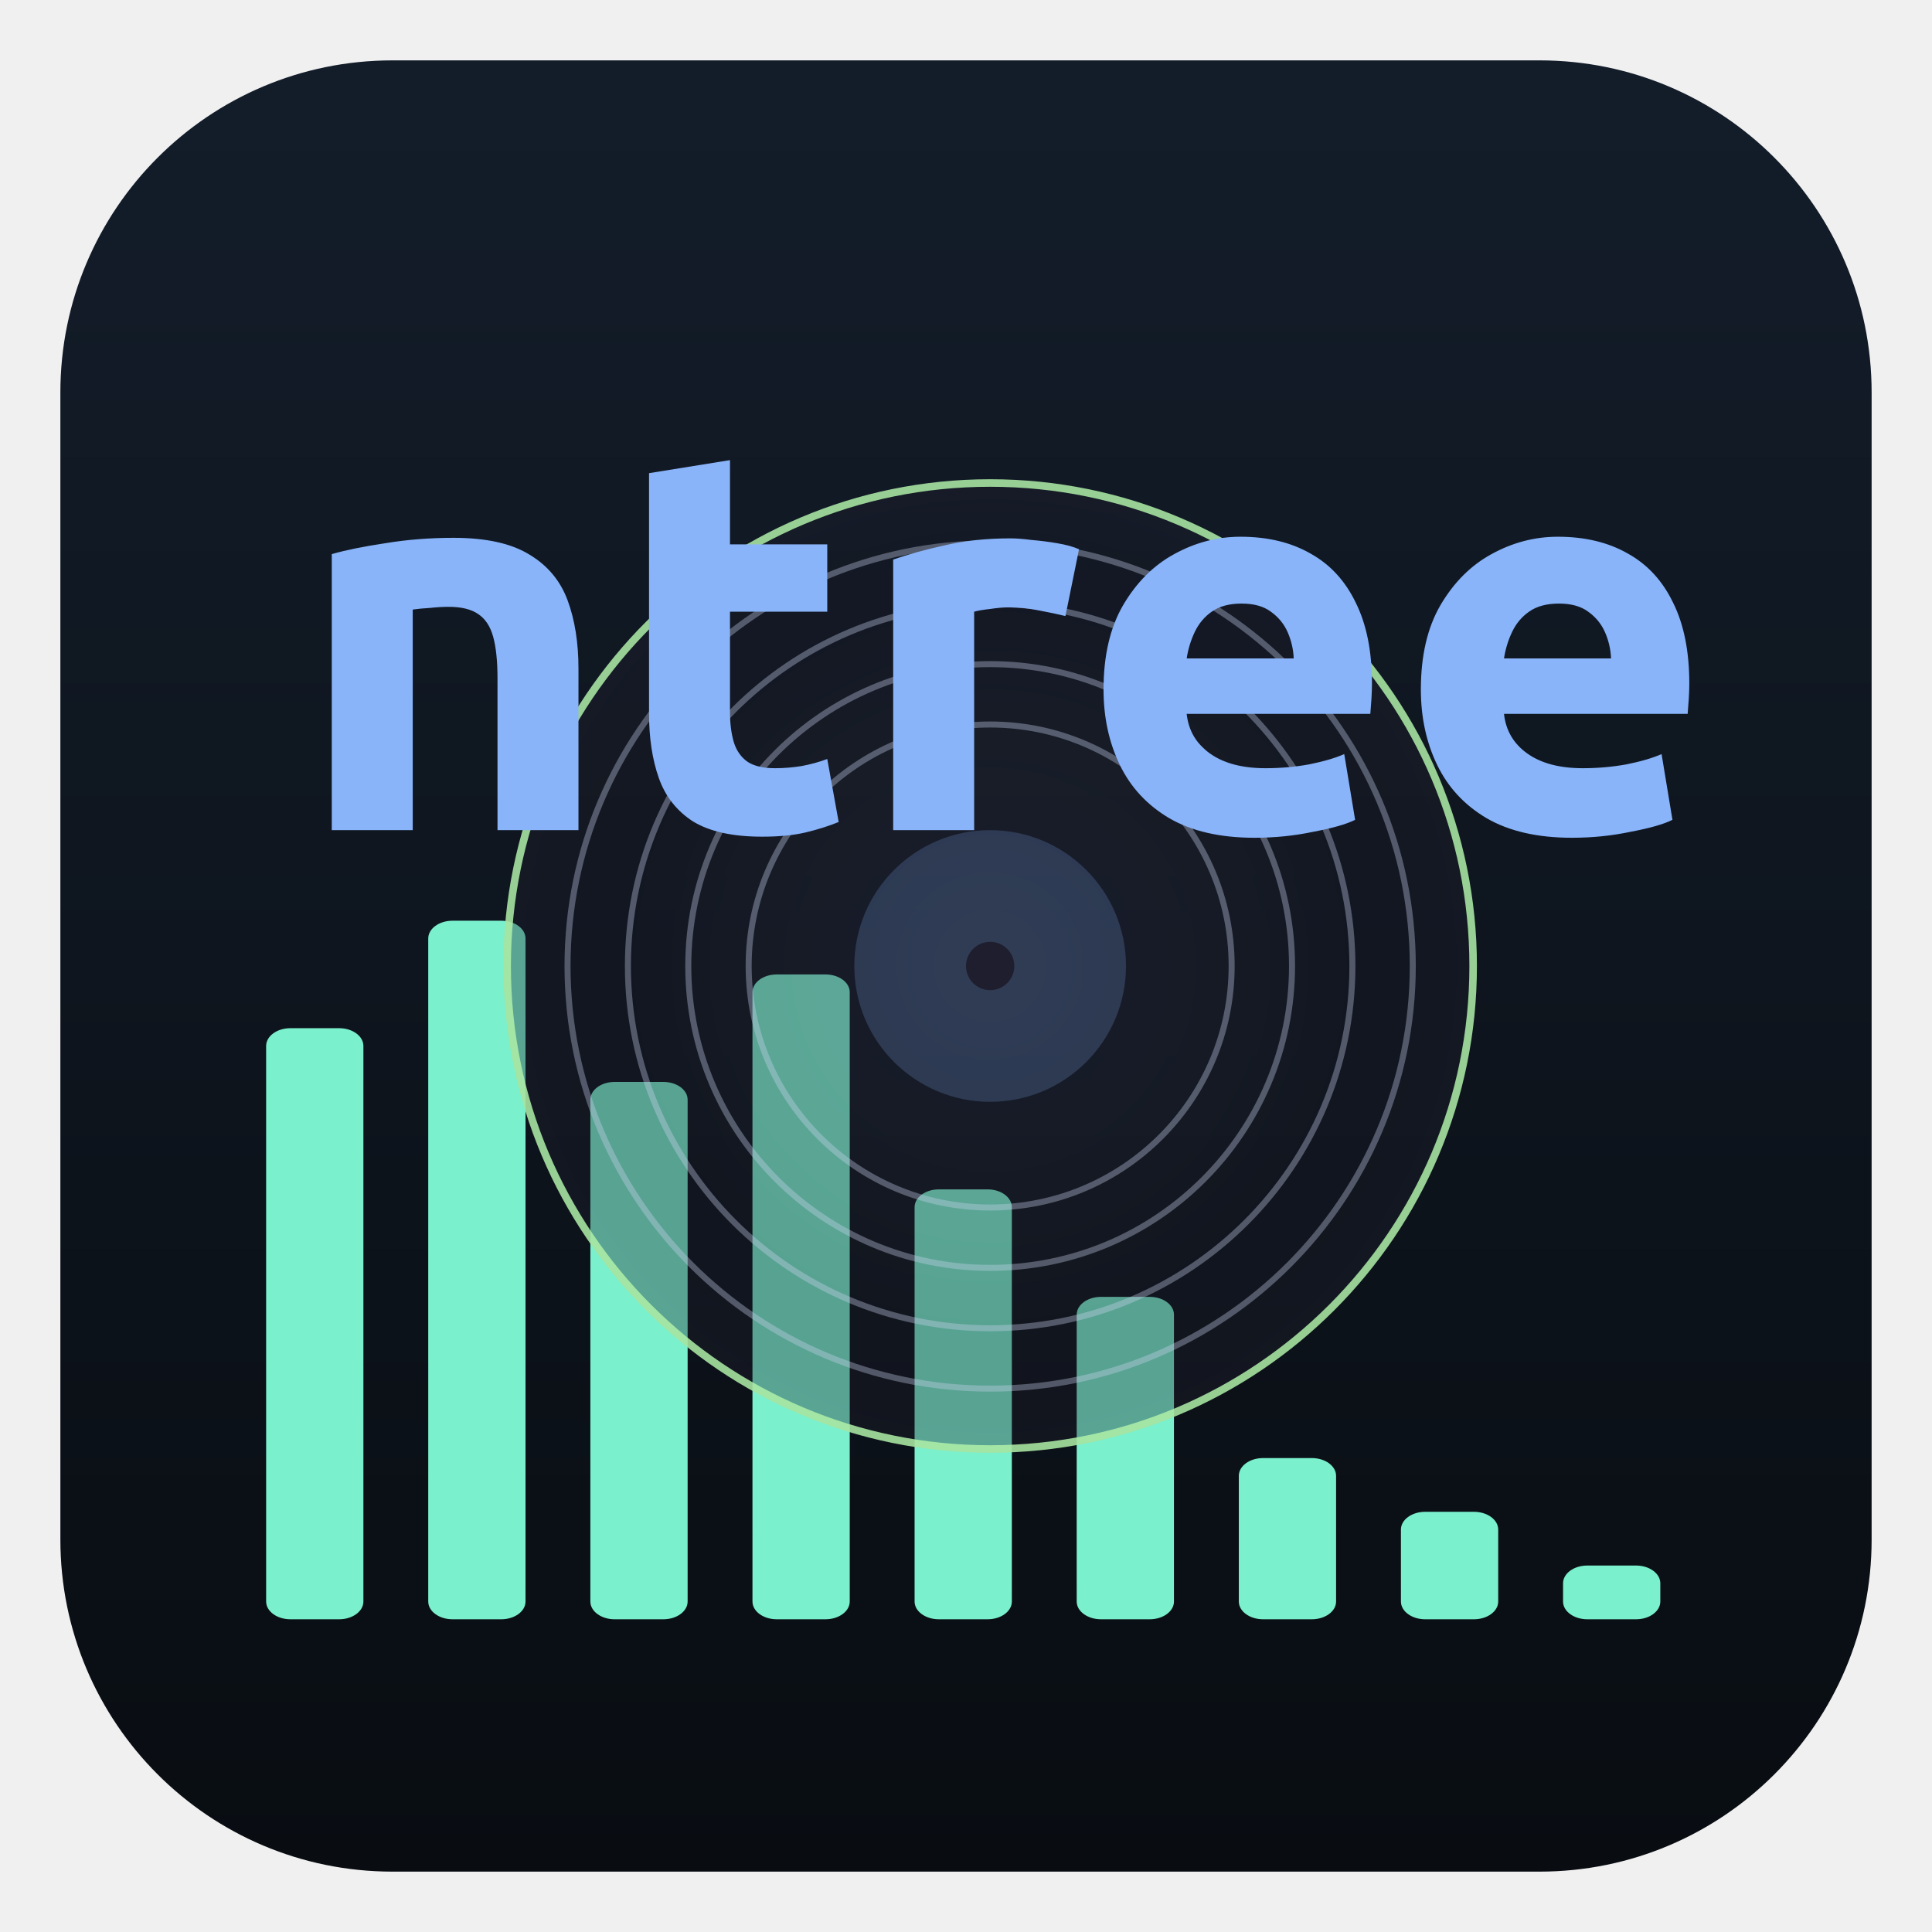
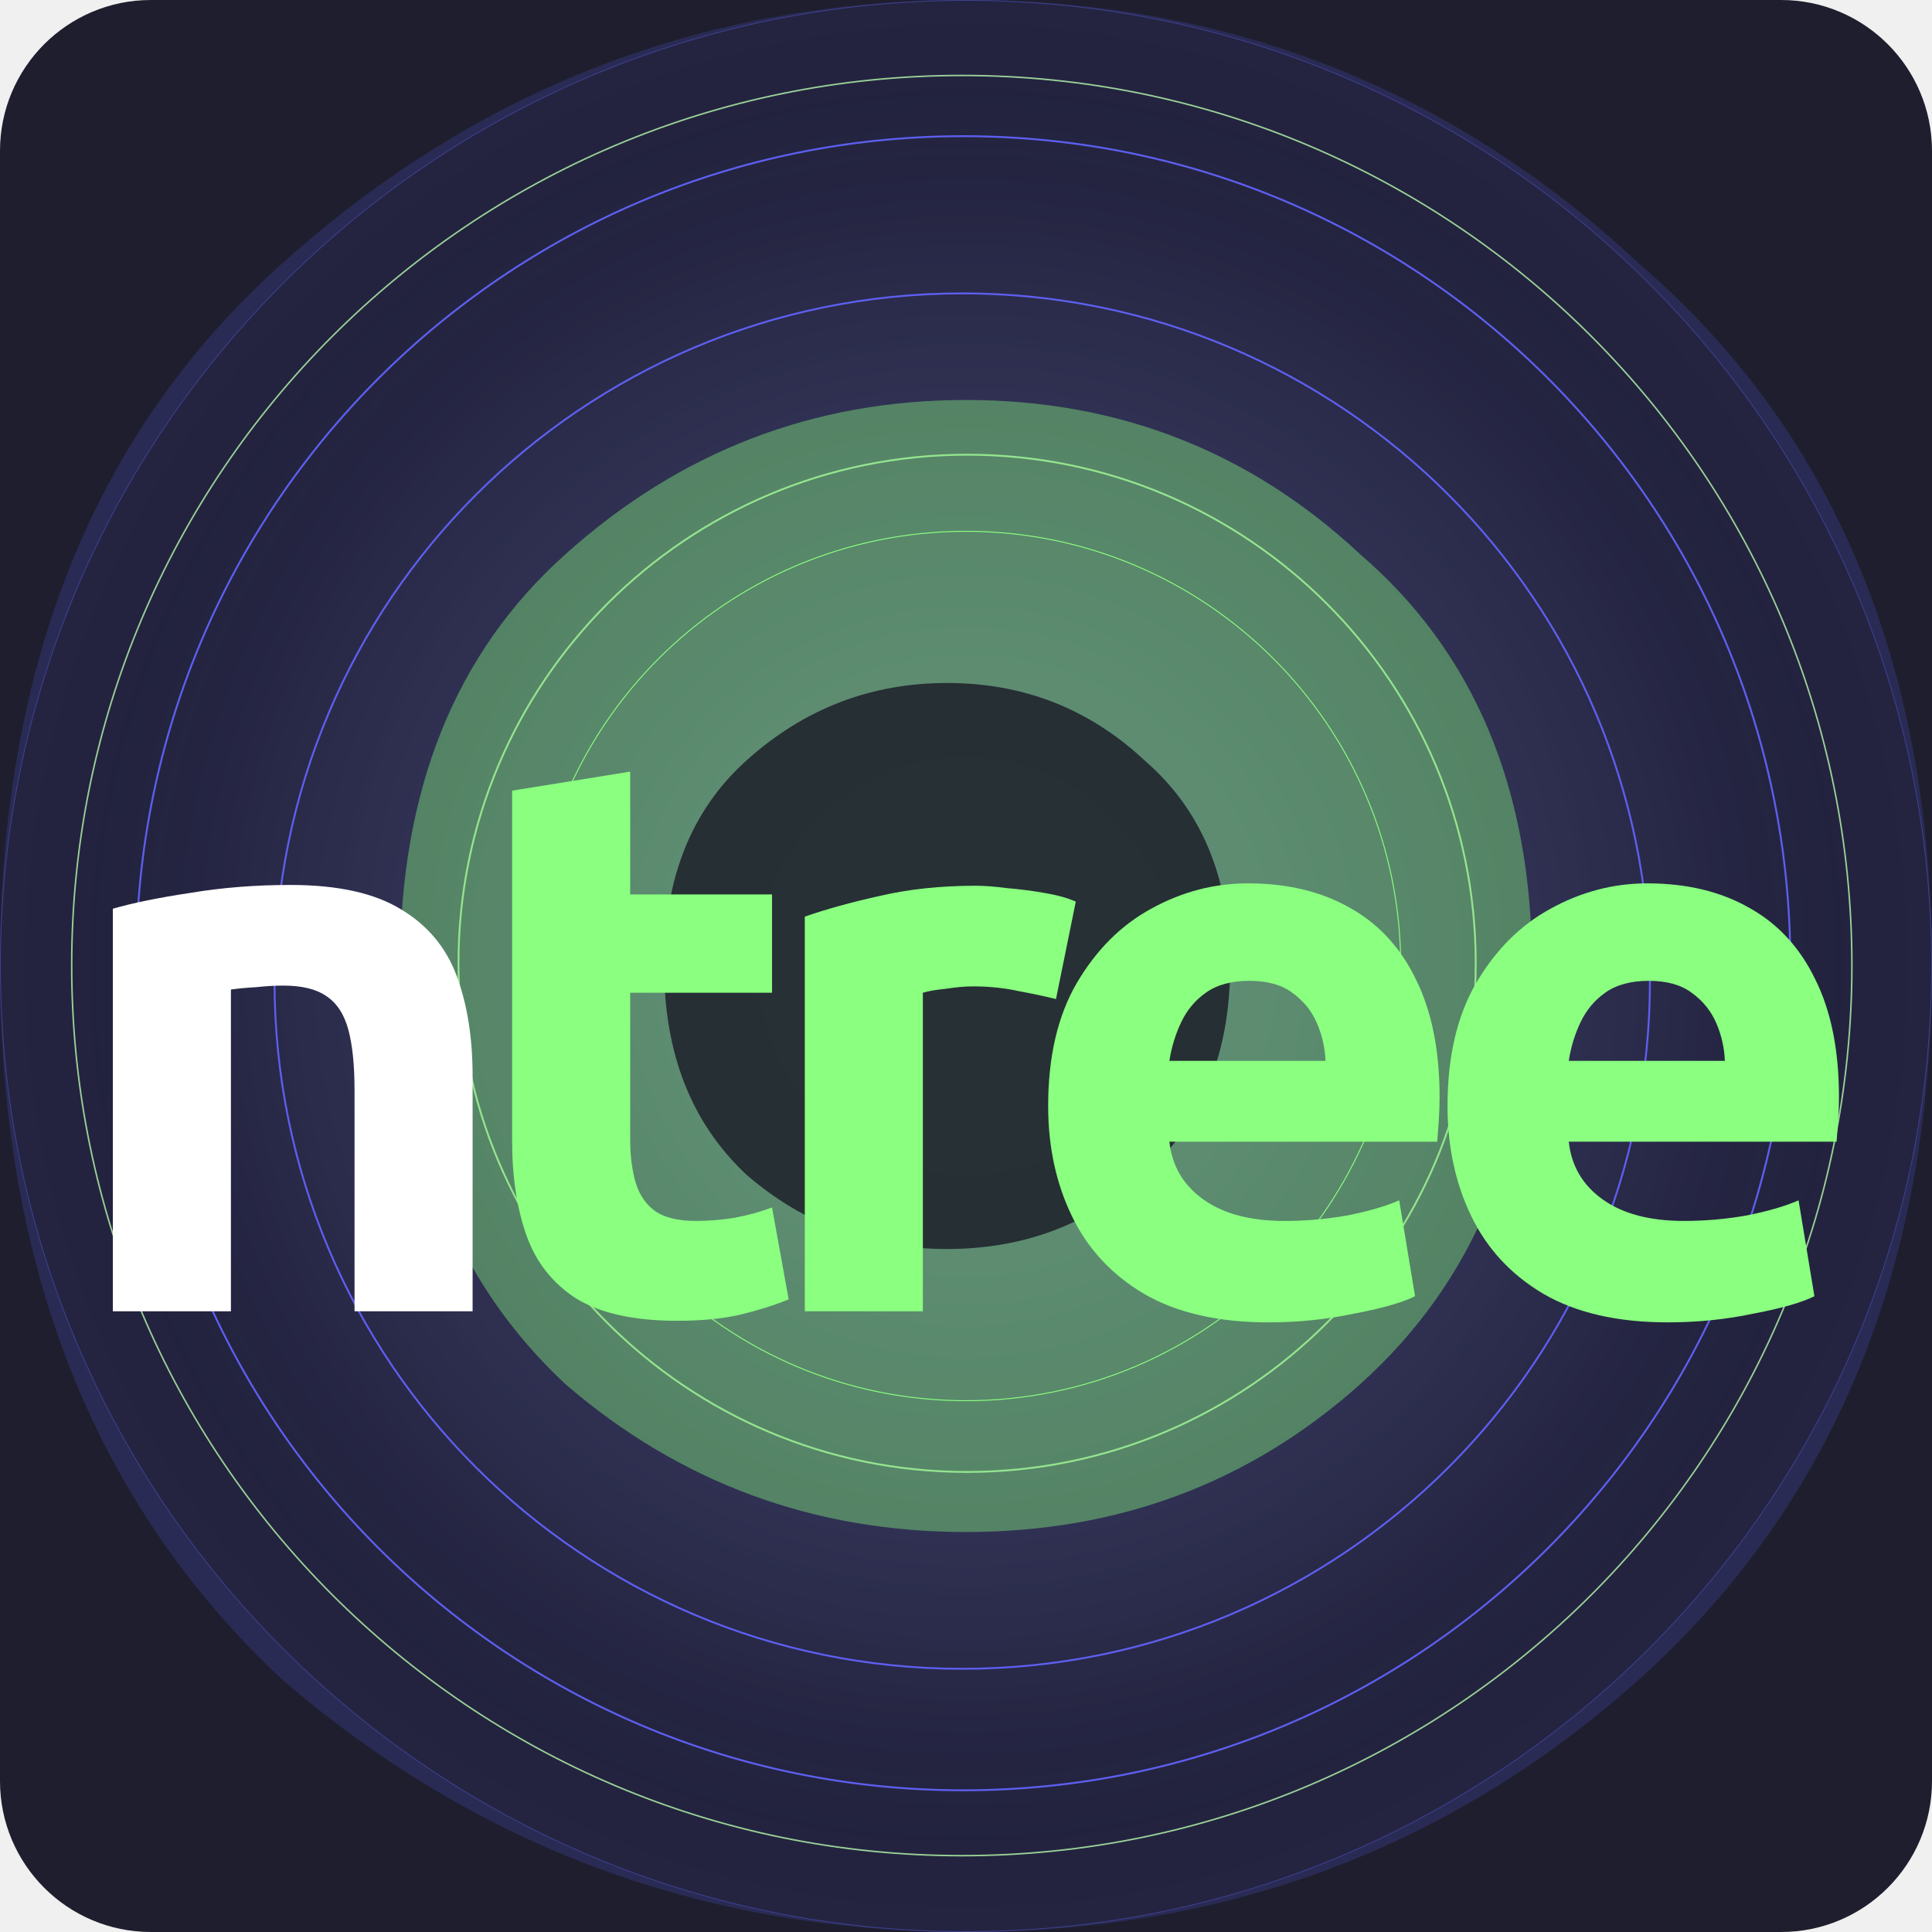
- <svg xmlns="http://www.w3.org/2000/svg" width="128" height="128" viewBox="0 0 128 128" fill="none">
-   <g id="ntree 2">
-     <path id="rect2" d="M102 4H26C13.85 4 4 13.85 4 26V102C4 114.15 13.85 124 26 124H102C114.15 124 124 114.15 124 102V26C124 13.85 114.15 4 102 4Z" fill="url(#paint0_linear_3311_2)" />
-     <g id="g9">
-       <path id="rect4" d="M22.472 68.12H19.236C18.35 68.12 17.632 68.647 17.632 69.296V106.105C17.632 106.754 18.35 107.281 19.236 107.281H22.472C23.358 107.281 24.076 106.754 24.076 106.105V69.296C24.076 68.647 23.358 68.12 22.472 68.12Z" fill="#7AF0CD" />
-       <path id="rect5" d="M33.212 61H29.977C29.091 61 28.372 61.527 28.372 62.176V106.105C28.372 106.754 29.091 107.281 29.977 107.281H33.212C34.098 107.281 34.817 106.754 34.817 106.105V62.176C34.817 61.527 34.098 61 33.212 61Z" fill="#7AF0CD" />
-       <path id="rect6" d="M43.953 71.68H40.717C39.831 71.68 39.113 72.207 39.113 72.856V106.105C39.113 106.754 39.831 107.281 40.717 107.281H43.953C44.839 107.281 45.557 106.754 45.557 106.105V72.856C45.557 72.207 44.839 71.68 43.953 71.68Z" fill="#7AF0CD" />
-       <path id="rect7" d="M54.693 64.56H51.458C50.572 64.56 49.853 65.087 49.853 65.736V106.105C49.853 106.754 50.572 107.281 51.458 107.281H54.693C55.579 107.281 56.297 106.754 56.297 106.105V65.736C56.297 65.087 55.579 64.56 54.693 64.56Z" fill="#7AF0CD" />
-       <path id="rect8" d="M65.434 78.8H62.198C61.312 78.8 60.594 79.327 60.594 79.977V106.105C60.594 106.754 61.312 107.281 62.198 107.281H65.434C66.32 107.281 67.038 106.754 67.038 106.105V79.977C67.038 79.327 66.32 78.8 65.434 78.8Z" fill="#7AF0CD" />
-       <path id="rect9" d="M76.174 85.921H72.939C72.052 85.921 71.334 86.447 71.334 87.097V106.105C71.334 106.754 72.052 107.281 72.939 107.281H76.174C77.06 107.281 77.778 106.754 77.778 106.105V87.097C77.778 86.447 77.06 85.921 76.174 85.921Z" fill="#7AF0CD" />
-     </g>
-     <g id="g12">
-       <path id="rect10" d="M86.915 96.601H83.679C82.793 96.601 82.075 97.127 82.075 97.777V106.105C82.075 106.754 82.793 107.281 83.679 107.281H86.915C87.801 107.281 88.519 106.754 88.519 106.105V97.777C88.519 97.127 87.801 96.601 86.915 96.601Z" fill="#7AF0CD" />
-       <path id="rect11" d="M97.655 100.161H94.419C93.534 100.161 92.815 100.687 92.815 101.337V106.105C92.815 106.754 93.534 107.281 94.419 107.281H97.655C98.541 107.281 99.26 106.754 99.26 106.105V101.337C99.26 100.687 98.541 100.161 97.655 100.161Z" fill="#7AF0CD" />
-       <path id="rect12" d="M108.396 103.721H105.16C104.274 103.721 103.556 104.247 103.556 104.897V106.105C103.556 106.754 104.274 107.281 105.16 107.281H108.396C109.282 107.281 110 106.754 110 106.105V104.897C110 104.247 109.282 103.721 108.396 103.721Z" fill="#7AF0CD" />
-     </g>
-     <g id="svg12-3">
-       <path id="circle6" opacity="0.9" d="M65.6 96C83.273 96 97.6 81.673 97.6 64C97.6 46.327 83.273 32 65.6 32C47.927 32 33.6 46.327 33.6 64C33.6 81.673 47.927 96 65.6 96Z" fill="url(#paint1_radial_3311_2)" fill-opacity="0.4" stroke="#A6E3A1" stroke-width="0.5" />
-       <g id="g10" opacity="0.35">
-         <path id="circle7" d="M65.6 92C81.064 92 93.6 79.464 93.6 64C93.6 48.536 81.064 36 65.6 36C50.136 36 37.6 48.536 37.6 64C37.6 79.464 50.136 92 65.6 92Z" stroke="#CDD6F4" stroke-width="0.4" />
-         <path id="circle8" d="M65.6 88C78.855 88 89.6 77.255 89.6 64C89.6 50.745 78.855 40 65.6 40C52.345 40 41.6 50.745 41.6 64C41.6 77.255 52.345 88 65.6 88Z" stroke="#CDD6F4" stroke-width="0.4" />
-         <path id="circle9" d="M65.6 84C76.646 84 85.6 75.046 85.6 64C85.6 52.954 76.646 44 65.6 44C54.554 44 45.6 52.954 45.6 64C45.6 75.046 54.554 84 65.6 84Z" stroke="#CDD6F4" stroke-width="0.4" />
-         <path id="circle10" d="M65.6 80C74.437 80 81.6 72.837 81.6 64C81.6 55.163 74.437 48 65.6 48C56.763 48 49.6 55.163 49.6 64C49.6 72.837 56.763 80 65.6 80Z" stroke="#CDD6F4" stroke-width="0.4" />
-       </g>
-       <path id="circle11" d="M65.6 73C70.571 73 74.6 68.971 74.6 64C74.6 59.029 70.571 55 65.6 55C60.629 55 56.6 59.029 56.6 64C56.6 68.971 60.629 73 65.6 73Z" fill="#89B4FA" fill-opacity="0.2" />
-       <path id="circle12" d="M65.6 65.6C66.484 65.6 67.2 64.884 67.2 64C67.2 63.116 66.484 62.4 65.6 62.4C64.716 62.4 64 63.116 64 64C64 64.884 64.716 65.6 65.6 65.6Z" fill="#1E1E2E" />
-     </g>
-     <path id="ntree" d="M21.981 55V36.712C22.893 36.448 24.069 36.208 25.509 35.992C26.949 35.752 28.461 35.632 30.045 35.632C32.205 35.632 33.885 36.004 35.085 36.748C36.285 37.468 37.125 38.476 37.605 39.772C38.085 41.068 38.325 42.58 38.325 44.308V55H32.961V44.956C32.961 43.804 32.865 42.88 32.673 42.184C32.481 41.488 32.145 40.984 31.665 40.672C31.209 40.36 30.561 40.204 29.721 40.204C29.337 40.204 28.929 40.228 28.497 40.276C28.065 40.3 27.681 40.336 27.345 40.384V55H21.981ZM50.488 55.432C48.544 55.432 47.02 55.096 45.916 54.424C44.836 53.728 44.08 52.768 43.648 51.544C43.216 50.32 43 48.892 43 47.26V31.348L48.364 30.484V36.064H54.808V40.528H48.364V47.188C48.364 47.932 48.448 48.592 48.616 49.168C48.784 49.72 49.084 50.152 49.516 50.464C49.948 50.752 50.56 50.896 51.352 50.896C51.928 50.896 52.516 50.848 53.116 50.752C53.74 50.632 54.304 50.476 54.808 50.284L55.564 54.46C54.916 54.724 54.196 54.952 53.404 55.144C52.612 55.336 51.64 55.432 50.488 55.432ZM59.176 55V37.072C60.136 36.736 61.264 36.424 62.56 36.136C63.88 35.824 65.344 35.668 66.952 35.668C67.336 35.668 67.804 35.704 68.356 35.776C68.932 35.824 69.496 35.896 70.048 35.992C70.624 36.088 71.104 36.22 71.488 36.388L70.588 40.816C70.108 40.696 69.544 40.576 68.896 40.456C68.248 40.312 67.552 40.24 66.808 40.24C66.472 40.24 66.064 40.276 65.584 40.348C65.128 40.396 64.78 40.456 64.54 40.528V55H59.176ZM83.12 55.504C80.84 55.504 78.956 55.072 77.468 54.208C76.004 53.344 74.912 52.168 74.192 50.68C73.472 49.192 73.112 47.524 73.112 45.676C73.112 43.444 73.544 41.584 74.408 40.096C75.296 38.584 76.424 37.456 77.792 36.712C79.184 35.944 80.648 35.56 82.184 35.56C83.984 35.56 85.532 35.932 86.828 36.676C88.124 37.396 89.12 38.476 89.816 39.916C90.536 41.356 90.896 43.144 90.896 45.28C90.896 45.592 90.884 45.94 90.86 46.324C90.836 46.684 90.812 47.008 90.788 47.296H78.62C78.74 48.4 79.256 49.276 80.168 49.924C81.08 50.572 82.304 50.896 83.84 50.896C84.824 50.896 85.784 50.812 86.72 50.644C87.68 50.452 88.46 50.224 89.06 49.96L89.78 54.316C89.204 54.604 88.28 54.868 87.008 55.108C85.76 55.372 84.464 55.504 83.12 55.504ZM78.62 43.624H85.712C85.688 43.024 85.556 42.448 85.316 41.896C85.076 41.344 84.704 40.888 84.2 40.528C83.72 40.168 83.072 39.988 82.256 39.988C81.44 39.988 80.78 40.168 80.276 40.528C79.796 40.864 79.424 41.308 79.16 41.86C78.896 42.412 78.716 43 78.62 43.624ZM104.144 55.504C101.864 55.504 99.98 55.072 98.492 54.208C97.028 53.344 95.936 52.168 95.216 50.68C94.496 49.192 94.136 47.524 94.136 45.676C94.136 43.444 94.568 41.584 95.432 40.096C96.32 38.584 97.448 37.456 98.816 36.712C100.208 35.944 101.672 35.56 103.208 35.56C105.008 35.56 106.556 35.932 107.852 36.676C109.148 37.396 110.144 38.476 110.84 39.916C111.56 41.356 111.92 43.144 111.92 45.28C111.92 45.592 111.908 45.94 111.884 46.324C111.86 46.684 111.836 47.008 111.812 47.296H99.644C99.764 48.4 100.28 49.276 101.192 49.924C102.104 50.572 103.328 50.896 104.864 50.896C105.848 50.896 106.808 50.812 107.744 50.644C108.704 50.452 109.484 50.224 110.084 49.96L110.804 54.316C110.228 54.604 109.304 54.868 108.032 55.108C106.784 55.372 105.488 55.504 104.144 55.504ZM99.644 43.624H106.736C106.712 43.024 106.58 42.448 106.34 41.896C106.1 41.344 105.728 40.888 105.224 40.528C104.744 40.168 104.096 39.988 103.28 39.988C102.464 39.988 101.804 40.168 101.3 40.528C100.82 40.864 100.448 41.308 100.184 41.86C99.92 42.412 99.74 43 99.644 43.624Z" fill="#89B4FA" />
+ <svg xmlns="http://www.w3.org/2000/svg" width="1024" height="1024" viewBox="0 0 1024 1024" fill="none">
+   <mask id="mask0_3327_33" style="mask-type:alpha" maskUnits="userSpaceOnUse" x="0" y="0" width="1024" height="1024">
+     <rect width="1024" height="1024" fill="url(#paint0_linear_3327_33)" />
+   </mask>
+   <g mask="url(#mask0_3327_33)">
+     <rect width="1024" height="1024" rx="80" fill="url(#paint1_radial_3327_33)" />
+     <path d="M512 1024C373.933 1024 253.124 979.394 149.573 890.182C49.858 797.091 0 671.03 0 512C0 352.97 49.858 228.848 149.573 139.636C253.124 46.545 373.933 0 512 0C650.067 0 768.959 46.545 868.674 139.636C972.225 228.848 1024 352.97 1024 512C1024 671.03 972.225 797.091 868.674 890.182C768.959 979.394 650.067 1024 512 1024Z" fill="#5D5FEF" fill-opacity="0.2" />
+     <path d="M512 1024C794.77 1024 1024 794.77 1024 512C1024 229.23 794.77 0 512 0C229.23 0 0 229.23 0 512C0 794.77 229.23 1024 512 1024Z" fill="url(#paint2_radial_3327_33)" fill-opacity="0.5" />
+     <path d="M512 0.2C794.659 0.2 1023.8 229.341 1023.8 512C1023.8 794.659 794.659 1023.8 512 1023.8C229.341 1023.8 0.2 794.659 0.2 512C0.2 229.341 229.341 0.2 512 0.2Z" stroke="#5D5FEF" stroke-opacity="0.5" stroke-width="0.4" />
+     <path opacity="0.9" d="M509.772 983.543C770.324 983.543 981.543 772.324 981.543 511.772C981.543 251.219 770.324 40 509.772 40C249.219 40 38 251.219 38 511.772C38 772.324 249.219 983.543 509.772 983.543Z" stroke="#A6E3A1" stroke-width="0.8" />
+     <path d="M510.538 72.18C752.635 72.18 948.895 268.44 948.895 510.538C948.895 752.635 752.635 948.895 510.538 948.895C268.44 948.895 72.18 752.635 72.18 510.538C72.18 268.44 268.44 72.18 510.538 72.18Z" stroke="#5D5FEF" />
+     <path d="M510 155.5C711.308 155.5 874.5 318.692 874.5 520C874.5 721.308 711.308 884.5 510 884.5C308.692 884.5 145.5 721.308 145.5 520C145.5 318.692 308.692 155.5 510 155.5Z" stroke="#5D5FEF" />
+     <path d="M512 742.4C639.247 742.4 742.4 639.247 742.4 512C742.4 384.754 639.247 281.6 512 281.6C384.754 281.6 281.6 384.754 281.6 512C281.6 639.247 384.754 742.4 512 742.4Z" stroke="#8AFF80" stroke-width="0.5" />
+     <path opacity="0.9" d="M512.584 780.167C661.471 780.167 782.167 659.471 782.167 510.584C782.167 361.697 661.471 241 512.584 241C363.697 241 243 361.697 243 510.584C243 659.471 363.697 780.167 512.584 780.167Z" stroke="#A6E3A1" />
+     <path d="M512 812C431.101 812 360.315 785.864 299.64 733.591C241.213 679.045 212 605.182 212 512C212 418.818 241.213 346.091 299.64 293.818C360.315 239.273 431.101 212 512 212C592.899 212 662.562 239.273 720.989 293.818C781.663 346.091 812 418.818 812 512C812 605.182 781.663 679.045 720.989 733.591C662.562 785.864 592.899 812 512 812Z" fill="#8AFF80" fill-opacity="0.4" />
+     <path d="M502 662C461.551 662 426.157 648.932 395.82 622.795C366.607 595.523 352 558.591 352 512C352 465.409 366.607 429.045 395.82 402.909C426.157 375.636 461.551 362 502 362C542.449 362 577.281 375.636 606.494 402.909C636.831 429.045 652 465.409 652 512C652 558.591 636.831 595.523 606.494 622.795C577.281 648.932 542.449 662 502 662Z" fill="#181825" fill-opacity="0.8" />
+     <path d="M59.811 695V481.64C70.451 478.56 84.171 475.76 100.971 473.24C117.771 470.44 135.411 469.04 153.891 469.04C179.091 469.04 198.691 473.38 212.691 482.06C226.691 490.46 236.491 502.22 242.091 517.34C247.691 532.46 250.491 550.1 250.491 570.26V695H187.911V577.82C187.911 564.38 186.791 553.6 184.551 545.48C182.311 537.36 178.391 531.48 172.791 527.84C167.471 524.2 159.911 522.38 150.111 522.38C145.631 522.38 140.871 522.66 135.831 523.22C130.791 523.5 126.311 523.92 122.391 524.48V695H59.811Z" fill="white" />
+     <path d="M358.795 700.04C336.115 700.04 318.335 696.12 305.455 688.28C292.855 680.16 284.035 668.96 278.995 654.68C273.955 640.4 271.435 623.74 271.435 604.7V419.06L334.015 408.98V474.08H409.195V526.16H334.015V603.86C334.015 612.54 334.995 620.24 336.955 626.96C338.915 633.4 342.415 638.44 347.455 642.08C352.495 645.44 359.635 647.12 368.875 647.12C375.595 647.12 382.455 646.56 389.455 645.44C396.735 644.04 403.315 642.22 409.195 639.98L418.015 688.7C410.455 691.78 402.055 694.44 392.815 696.68C383.575 698.92 372.235 700.04 358.795 700.04ZM426.556 695V485.84C437.756 481.92 450.916 478.28 466.036 474.92C481.436 471.28 498.516 469.46 517.276 469.46C521.756 469.46 527.216 469.88 533.656 470.72C540.376 471.28 546.956 472.12 553.396 473.24C560.116 474.36 565.716 475.9 570.196 477.86L559.696 529.52C554.096 528.12 547.516 526.72 539.956 525.32C532.396 523.64 524.276 522.8 515.596 522.8C511.676 522.8 506.916 523.22 501.316 524.06C495.996 524.62 491.936 525.32 489.136 526.16V695H426.556ZM672.302 700.88C645.702 700.88 623.722 695.84 606.362 685.76C589.282 675.68 576.542 661.96 568.142 644.6C559.742 627.24 555.542 607.78 555.542 586.22C555.542 560.18 560.582 538.48 570.662 521.12C581.022 503.48 594.182 490.32 610.142 481.64C626.382 472.68 643.462 468.2 661.382 468.2C682.382 468.2 700.442 472.54 715.562 481.22C730.682 489.62 742.302 502.22 750.422 519.02C758.822 535.82 763.022 556.68 763.022 581.6C763.022 585.24 762.882 589.3 762.602 593.78C762.322 597.98 762.042 601.76 761.762 605.12H619.802C621.202 618 627.222 628.22 637.862 635.78C648.502 643.34 662.782 647.12 680.702 647.12C692.182 647.12 703.382 646.14 714.302 644.18C725.502 641.94 734.602 639.28 741.602 636.2L750.002 687.02C743.282 690.38 732.502 693.46 717.662 696.26C703.102 699.34 687.982 700.88 672.302 700.88ZM619.802 562.28H702.542C702.262 555.28 700.722 548.56 697.922 542.12C695.122 535.68 690.782 530.36 684.902 526.16C679.302 521.96 671.742 519.86 662.222 519.86C652.702 519.86 645.002 521.96 639.122 526.16C633.522 530.08 629.182 535.26 626.102 541.7C623.022 548.14 620.922 555 619.802 562.28ZM883.976 700.88C857.376 700.88 835.396 695.84 818.036 685.76C800.956 675.68 788.216 661.96 779.816 644.6C771.416 627.24 767.216 607.78 767.216 586.22C767.216 560.18 772.256 538.48 782.336 521.12C792.696 503.48 805.856 490.32 821.816 481.64C838.056 472.68 855.136 468.2 873.056 468.2C894.056 468.2 912.116 472.54 927.236 481.22C942.356 489.62 953.976 502.22 962.096 519.02C970.496 535.82 974.696 556.68 974.696 581.6C974.696 585.24 974.556 589.3 974.276 593.78C973.996 597.98 973.716 601.76 973.436 605.12H831.476C832.876 618 838.896 628.22 849.536 635.78C860.176 643.34 874.456 647.12 892.376 647.12C903.856 647.12 915.056 646.14 925.976 644.18C937.176 641.94 946.276 639.28 953.276 636.2L961.676 687.02C954.956 690.38 944.176 693.46 929.336 696.26C914.776 699.34 899.656 700.88 883.976 700.88ZM831.476 562.28H914.216C913.936 555.28 912.396 548.56 909.596 542.12C906.796 535.68 902.456 530.36 896.576 526.16C890.976 521.96 883.416 519.86 873.896 519.86C864.376 519.86 856.676 521.96 850.796 526.16C845.196 530.08 840.856 535.26 837.776 541.7C834.696 548.14 832.596 555 831.476 562.28Z" fill="#8AFF80" />
  </g>
  <defs>
-     <linearGradient id="paint0_linear_3311_2" x1="4" y1="4" x2="4" y2="124" gradientUnits="userSpaceOnUse">
-       <stop stop-color="#131D2A" />
-       <stop offset="1" stop-color="#090D12" />
+     <linearGradient id="paint0_linear_3327_33" x1="512" y1="0" x2="512" y2="1024" gradientUnits="userSpaceOnUse">
+       <stop stop-color="#1E1E2E" />
+       <stop offset="1" stop-color="#616194" />
    </linearGradient>
-     <radialGradient id="paint1_radial_3311_2" cx="0" cy="0" r="1" gradientUnits="userSpaceOnUse" gradientTransform="translate(65.6 64) scale(32.25)">
+     <radialGradient id="paint1_radial_3327_33" cx="0" cy="0" r="1" gradientUnits="userSpaceOnUse" gradientTransform="translate(512 512) rotate(90) scale(512)">
+       <stop offset="0.183" stop-color="#616194" />
+       <stop offset="0.183" stop-color="#616194" />
+       <stop offset="0.899" stop-color="#1E1E2E" />
+       <stop offset="0.899" stop-color="#1E1E2E" />
+     </radialGradient>
+     <radialGradient id="paint2_radial_3327_33" cx="0" cy="0" r="1" gradientUnits="userSpaceOnUse" gradientTransform="translate(512 512) scale(516)">
      <stop stop-color="#313244" />
      <stop offset="0.8" stop-color="#181825" />
      <stop offset="1" stop-color="#1E1E2E" />
    </radialGradient>
  </defs>
</svg>
